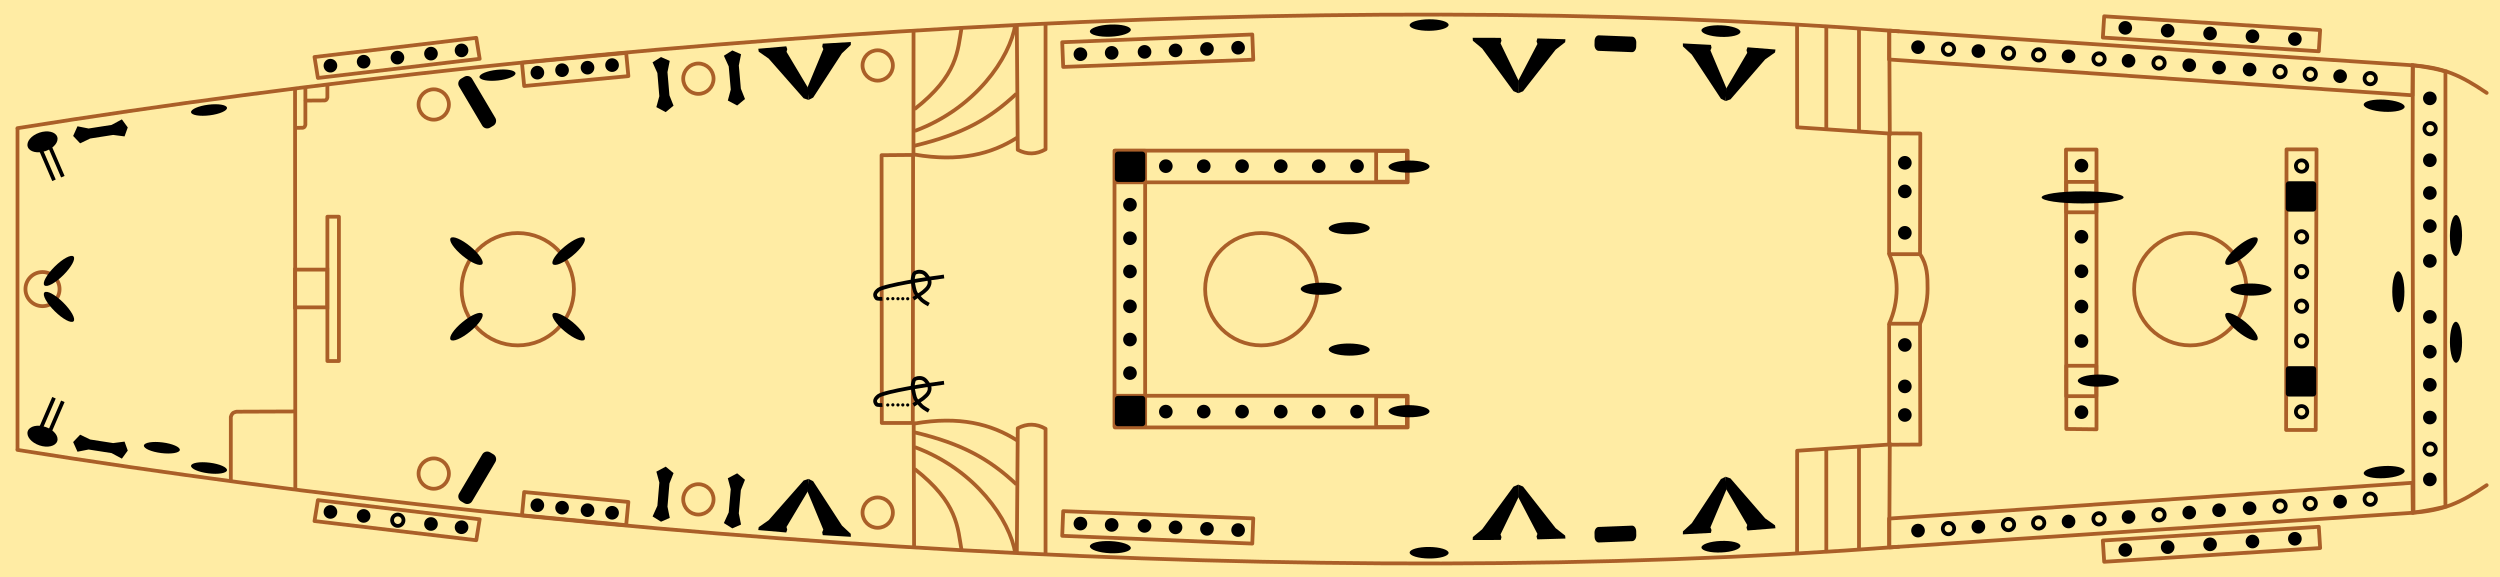
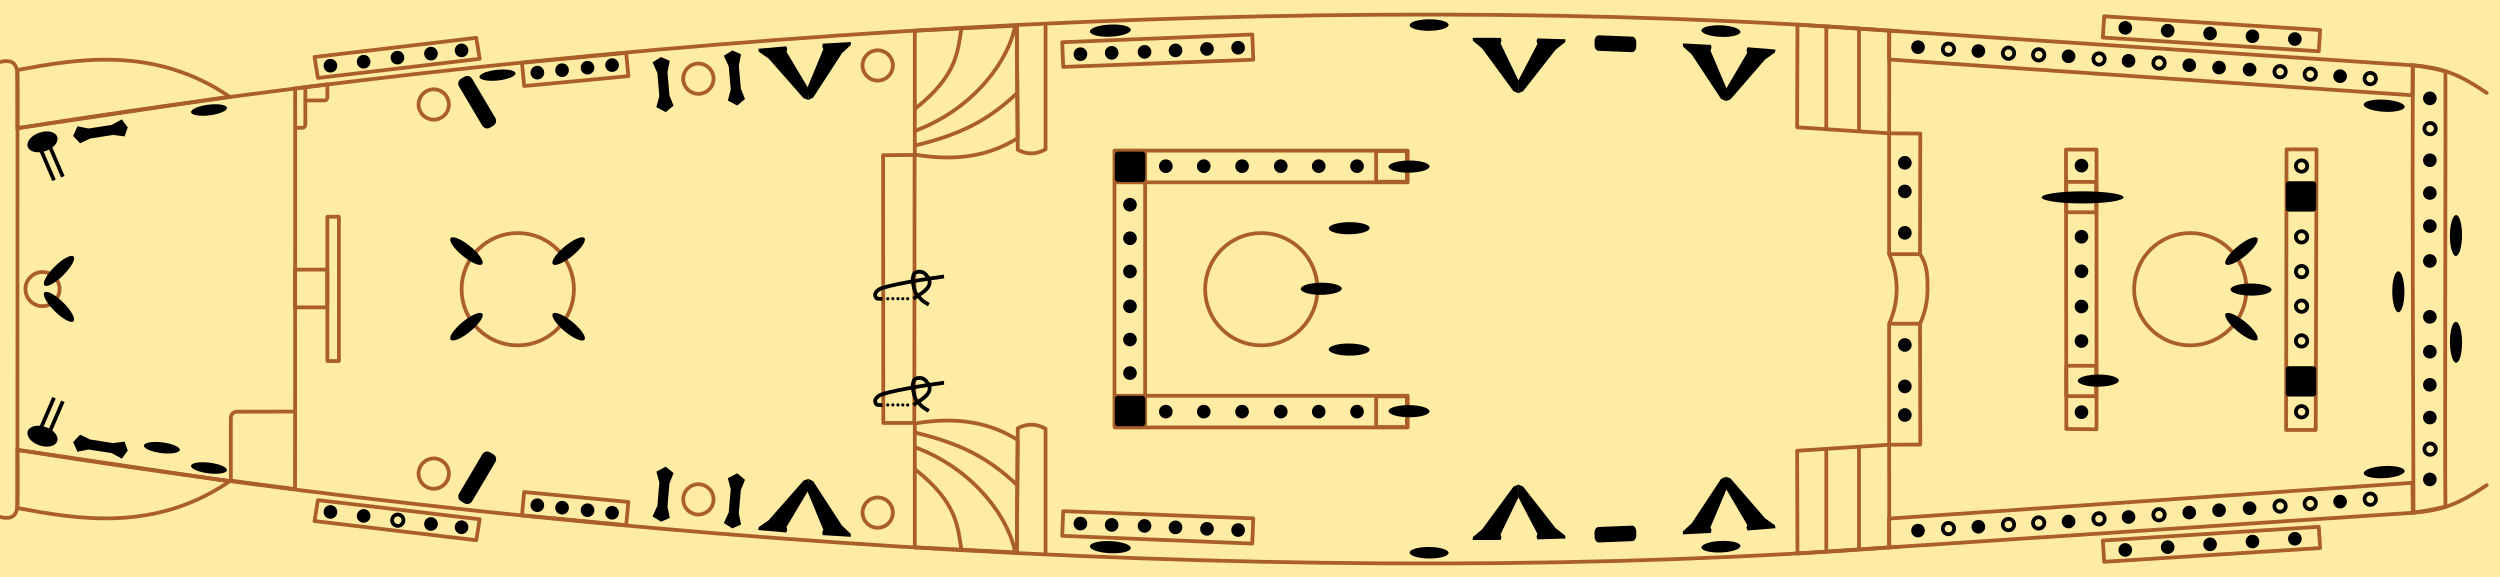
<svg xmlns="http://www.w3.org/2000/svg" xmlns:ns2="https://github.com/jolaf/rigging" xmlns:xlink="http://www.w3.org/1999/xlink" version="1.1" viewBox="1 -24 659 152">
  <style>/* */
    #background {
      fill: #ffeca4;
    }
    #drawing, #wood {
      color: #aa5f28;
    }
    #wood {
      opacity: 0.5;
    }
    /* */</style>
  <defs>
    <rect id="deckMask" x="277.27" y="-.809" width="220.71" height="146.64" fill="currentColor" />
    <g id="mastMask" stroke="currentColor">
      <path d="m425.11 59.525 26.5 26.5z" />
      <path d="m451.61 59.525-26.5 26.5z" />
    </g>
    <circle id="pipe" cx="160.87" cy="398.09" r="4" stroke="currentColor" />
    <circle id="pin" class="aura" transform="rotate(-8.2973)" cx="567.54" cy="28.152" r="1.8" fill="currentColor" />
    <circle id="pinhole" transform="rotate(-8.2973)" cx="607.21" cy="138.78" r="1.5" fill="none" stroke="currentColor" />
    <ellipse id="cleat" class="aura" transform="rotate(89.51)" cx="3.721" cy="-575.37" rx="1.6" ry="5.4" fill="currentColor" />
    <rect id="lcleat" class="aura" x="396.5" y="72.319" width="4" height="15" ry="1.5" fill="currentColor" />
    <path id="xcleat" class="aura" d="m37.388 14.516-0.847-2.811v-6.13l0.847-2.906-2.205-1.202-2.34 1.202 1.025 2.906v6.13l-1.025 2.811 2.34 1.521 2.205-1.521" fill="currentColor" />
    <g id="halfKevel">
      <path d="m427.52 40.223v11.347l-5.642-11.308z" fill-opacity="0" />
      <path d="m427.52 54.794 0.067-3.253-0.067 3.253-1.261-0.526-8.424-11.107-2.479-2.004-0.067-0.781 7.404-0.102 0.204 0.747-0.238 0.713 4.927 9.807" fill="currentColor" />
    </g>
    <g id="kevel" class="aura">
      <use xlink:href="#halfKevel" />
      <use transform="matrix(-1 0 0 1 855.04 0)" xlink:href="#halfKevel" />
    </g>
    <rect id="fist" class="aura" x="287.16" y="40.706" width="8" height="8" rx=".8" ry=".8" fill="currentColor" />
    <g id="tackle" class="aura" transform="matrix(-1 0 0 1 657.06 84.968)" fill="currentColor">
      <path d="m23.142 44.848-0.918 0.396 3.977 9.219 0.918-0.396z" />
      <path d="m25.478 43.901-0.918 0.396 3.977 9.219 0.92-0.396z" />
      <ellipse transform="rotate(-18.749 -1131.9 -71.94)" cx="-74.057" cy="420.37" rx="4.104" ry="2.557" />
    </g>
    <g id="knot" class="aura" transform="translate(380.03 -105.31)" fill="currentColor">
      <g fill-opacity="0">
        <rect x="282.18" y="457.8" width="11.369" height="3.748" />
        <rect x="290.85" y="454.44" width="3.123" height="7.121" />
        <rect x="293.16" y="455.19" width="1.812" height="6.996" />
      </g>
      <path d="m298.66 454.68c-2.013 0.246-5.878 0.818-9.482 1.478-1.802 0.33-3.537 0.682-4.945 1.029-1.408 0.347-2.446 0.644-3.053 1.043l-0.018 0.012-0.016 0.014c-0.479 0.375-0.88 0.793-1.043 1.336-0.163 0.543 0.01 1.177 0.482 1.674l0.031 0.033 0.035 0.025c0.22 0.163 0.398 0.178 0.588 0.205 0.19 0.027 0.386 0.035 0.57 0.037 0.368 5e-3 0.691-0.019 0.691-0.019l-0.076-0.998s-0.288 0.022-0.604 0.018c-0.158-2e-3 -0.32-0.01-0.441-0.027-0.081-0.011-0.077-0.012-0.09-0.014-0.241-0.274-0.291-0.445-0.23-0.646 0.064-0.214 0.307-0.516 0.688-0.818 0.306-0.197 1.359-0.564 2.725-0.9 1.375-0.339 3.095-0.689 4.885-1.018 3.58-0.656 7.443-1.228 9.424-1.471z" />
      <path d="m292.39 453.41c-0.465-0.022-0.923 0.066-1.311 0.229-0.408 0.171-0.686 0.499-0.809 0.811-0.122 0.312-0.151 0.585-0.234 0.865-0.144 0.483-0.088 1.007-0.01 1.543 0.078 0.536 0.2 1.065 0.285 1.428 0.17 0.724 0.285 1.148 0.66 1.758 0.024 0.038 0.07 0.067 0.096 0.105-0.209 0.132-0.688 0.469-0.688 0.469l0.521 0.854s0.573-0.406 0.85-0.58c0.302 0.324 0.563 0.688 0.873 0.947 0.652 0.547 1.848 1.191 1.848 1.191l0.482-0.877s-1.221-0.689-1.688-1.08c-0.256-0.214-0.442-0.485-0.691-0.746 0.434-0.293 0.655-0.394 0.979-0.668 0.496-0.421 1.126-0.912 1.475-1.568 0.289-0.544 0.46-1.089 0.369-1.754-0.061-0.444-0.291-0.879-0.586-1.33-0.295-0.451-0.648-0.883-1.068-1.164-0.415-0.278-0.888-0.41-1.353-0.432zm-0.924 1.15c0.448-0.188 1.275-0.186 1.721 0.111 0.218 0.146 0.544 0.506 0.789 0.881 0.245 0.374 0.415 0.798 0.432 0.918 0.063 0.463-0.011 0.678-0.262 1.15-0.191 0.359-0.738 0.847-1.24 1.273-0.288 0.245-0.563 0.39-1.016 0.693-0.014-0.022-0.051-0.047-0.064-0.068-0.323-0.525-0.37-0.744-0.539-1.463-0.084-0.359-0.2-0.864-0.27-1.344-0.07-0.48-0.071-0.953-0.023-1.113 0.108-0.363 0.153-0.643 0.209-0.785 0.056-0.142 0.06-0.168 0.264-0.254z" />
      <circle cx="283.88" cy="461.04" r=".426" />
      <circle cx="285.23" cy="461.01" r=".426" />
      <circle cx="286.57" cy="461.03" r=".426" />
      <circle cx="287.85" cy="461.03" r=".426" />
      <circle cx="289.14" cy="461.04" r=".426" />
    </g>
  </defs>
  <g id="background" fill="#ffeca4">
    <rect x="-20" y="-140" width="720" height="370" />
  </g>
  <g id="drawing" color="#aa5f28" fill="none" stroke="currentColor">
    <g id="portDrawing">
      <path d="m5.599 9.788c154.59-24.72 342.25-37.19 495.89-25.536m135.53 8.963c8.188 0.64 12.488 2.55 19.468 7.271" stroke-linecap="round" />
      <path class="rail" d="m499-15.916 138.01 9.13-0.082 7.903-137.97-9.434s0.044-7.599 0.044-7.599" stroke-linejoin="round" />
      <rect class="rail" transform="matrix(.99798 .063452 -.063107 .99801 -36.919 -388.23)" x="614.66" y="330.18" width="57.042" height="5.615" fill-rule="evenodd" stroke-linecap="round" stroke-linejoin="round" stroke-miterlimit="0" stroke-width="1.002" />
      <rect class="solid" x="545.68" y="23.952" width="7.895" height="8.012" stroke-linejoin="round" />
      <path class="rail" d="m498.97 42.996 0.013-31.846 8.207 0.049-0.072 31.797" stroke-linejoin="round" />
-       <path d="m499.15 11.621-0.143-27.537" stroke-width="1.002" />
      <g class="solid">
-         <path d="m474.71-17.112 0.018 26.671 24.696 1.671" fill="none" stroke-linecap="round" stroke-linejoin="round" stroke-width="1.002" />
+         <path class="solid" d="m474.81-17.515-0.083 27.074 24.254 1.59 0.023-27.065z" fill="none" stroke-linecap="round" stroke-linejoin="round" stroke-width="1.002" />
        <path d="m491.03 11.003v-27.13" />
        <path d="m482.41 10.058 6e-3 -26.716" />
      </g>
      <rect class="solid" x="363.75" y="15.795" width="8.109" height="8.109" stroke-linejoin="round" />
      <rect class="rail" x="294.88" y="15.715" width="77.184" height="8.348" stroke-linejoin="round" />
      <path class="rail" d="m281-12.863 50.101-2.045s0.262 6.643 0.262 6.643l-50.107 1.907s-0.256-6.505-0.256-6.505" stroke-linecap="round" stroke-linejoin="round" />
-       <g class="solid" stroke-linejoin="round">
-         <path d="m269.03-17.595s0.253 33.082 0.253 33.082c2.441 1.306 4.882 1.261 7.324-0.126v-33.335" />
-         <path d="m242.14 16.75c11.722 2.006 20.149-0.133 26.895-4.419" />
-         <path d="m242.1 14.407c12.578-3.001 19.725-7.042 26.841-13.718" />
+       <g stroke-linejoin="round">
+         <path class="solid" d="m269.03-17.595s0.253 33.082 0.253 33.082c2.441 1.306 4.882 1.261 7.324-0.126v-33.335" />
+         <path class="solid" d="m242.14 16.75c11.722 2.006 20.363-0.062 27.109-4.348l-0.214-29.641-26.895 1.334z" fill="none" />
+         <path d="m242.15 14.372c12.578-3.001 19.671-7.006 26.788-13.682" stroke-linecap="round" stroke-width="1.002" />
        <path d="m242.14 10.516c16.006-5.946 25.097-19.221 26.516-28.111" />
        <path d="m242.07 4.779c11.483-8.995 11.331-15.34 12.443-21.742" />
      </g>
      <use x="71.491" y="-404.834" width="100%" height="100%" xlink:href="#pipe" />
      <use x="24.224" y="-401.346" width="100%" height="100%" xlink:href="#pipe" />
      <rect class="rail" transform="rotate(-5.4351)" x="138.67" y="5.712" width="27.593" height="6.154" stroke-linejoin="round" stroke-width="1.002" />
      <rect class="rail" transform="matrix(.99305 -.11767 .15968 .98717 -36.919 -388.23)" x="58.768" y="391.19" width="42.94" height="5.599" ry="0" stroke-linejoin="round" />
      <use x="-45.537" y="-394.546" width="100%" height="100%" xlink:href="#pipe" />
+       <path class="solid" d="m5.56-5.531c15.76-2.954 36.127-6.5 55.971 7.03l-55.932 8.289z" fill="none" stroke-linejoin="round" stroke-width="1.002" />
    </g>
    <use id="starboardDrawing" transform="matrix(1 0 0 -1 0 104.38)" width="100%" height="100%" xlink:href="#portDrawing" />
    <path class="rail" d="m645.62-5.151c-3.876-1.16-8.604-1.635-8.604-1.635-0.16 38.87 0.115 82.335 0.176 117.9 0 0 3.887-0.461 8.424-1.564-0.182-8.555 0.077-111.18 4e-3 -114.71h-2.6e-4" />
    <path class="rail" d="m603.73 15.378h7.908l-0.217 73.963h-7.8l0.108-73.963" stroke-linecap="round" stroke-linejoin="round" />
    <circle class="solid" cx="578.36" cy="52.238" r="14.805" />
    <path class="rail" d="m545.59 15.428h8.047v73.736l-7.955-0.091-0.091-73.645" stroke-linecap="round" stroke-linejoin="round" stroke-width="1.002" />
-     <g class="solid">
-       <path d="m507.13 61.323c1.304-2.876 1.979-5.997 1.979-9.164 1e-5 -3.167-0.013-6.268-1.989-9.164h-8.138c1.304 2.876 1.979 5.997 1.979 9.164 0 3.167-0.675 6.288-1.979 9.164l8.147-3e-5" stroke-linecap="round" stroke-linejoin="round" stroke-width="1.002" />
-     </g>
+     <path class="solid" d="m507.13 61.323c1.304-2.876 1.979-5.997 1.979-9.164 1e-5 -3.167-0.013-6.268-1.989-9.164h-8.138c1.304 2.876 1.979 5.997 1.979 9.164 0 3.167-0.675 6.288-1.979 9.164l8.147-3e-5" fill="none" stroke-linecap="round" stroke-linejoin="round" stroke-width="1.002" />
    <circle class="solid " cx="333.48" cy="52.238" r="14.805" />
    <path class="rail" d="m302.86 88.464h-8.075v-72.72h8.075v72.72" stroke-linejoin="round" stroke-width="1.002" />
-     <path d="m241.95 120.23s-0.103-33.102-0.103-33.102m-0.06-69.962 0.024-33.476" />
-     <path class="solid" d="m241.69 16.839-8.306 0.069c-4e-3 16.806 0.062 53.776 0.058 70.582h8.168c4e-3 -16.806 0.076-53.845 0.08-70.651v-5e-5" stroke-linejoin="round" />
+     <path class="solid" d="m242.09 16.839-8.306 0.069c-4e-3 16.806 0.062 53.776 0.058 70.582h8.168c4e-3 -16.806 0.076-53.845 0.08-70.651v-5e-5" stroke-linejoin="round" />
    <circle class="solid" cx="137.48" cy="52.238" r="14.805" />
    <rect class="solid" x="87.298" y="33.13" width="3.041" height="38.031" stroke-linejoin="round" />
    <rect class="solid" x="78.789" y="47.072" width="8.482" height="9.949" />
-     <path class="solid" d="m87.296-1.569v3.28c-0.175 0.713-0.438 0.672-0.685 0.766l-5.025 0.035" stroke-linecap="round" stroke-linejoin="round" />
-     <path class="solid" d="m81.496-1.269v10.18c-0.175 0.713-0.438 0.672-0.685 0.766l-2.225 0.035" stroke-linejoin="round" />
-     <path d="m78.845 105.25-0.072-106.2" />
-     <path class="solid" d="m61.845 102.71v-16.814c0.389-1.278 0.973-1.205 1.523-1.374 0 0 15.251-0.062 15.251-0.062" stroke-linecap="round" stroke-linejoin="round" />
+     <path class="solid" d="m87.296-1.771v3.482c-0.175 0.713-0.438 0.672-0.685 0.766l-5.121 0.009 0.005 6.425c-0.175 0.713-0.438 0.672-0.685 0.766l-1.999 0.035-0.023-10.387z" fill="none" stroke-linecap="round" stroke-linejoin="round" stroke-width="1.002" />
+     <path class="solid" d="m81.491 2.486v-3.563" fill="none" stroke-linejoin="round" stroke-width="1.002" />
+     <path d="m78.795 84.486 0.017-74.774" />
+     <path class="solid" d="m61.845 102.71v-16.814c0.389-1.278 0.973-1.205 1.523-1.374l15.427-0.037-0.025 20.438z" fill="none" stroke-linecap="round" stroke-linejoin="round" stroke-width="1.002" />
    <circle class="solid" cx="12.204" cy="52.207" r="4.495" />
-     <path d="m5.615 94.339v-84.33" stroke-linecap="round" stroke-width=".991" />
+     <path d="m-5.752-5.267c5.217-1.715 11.51-5.673 11.367 1.562 0.07 3.526 0 13.714 0 13.714l-0.017 84.583s0.09 10.221 0.021 13.747c0.143 7.235-6.15 3.242-11.367 1.526" stroke-linecap="round" stroke-width=".991" />
  </g>
  <g display="none">
    <g id="deckMasks">
      <use class="deckMask" transform="matrix(.71785 0 0 1 299.43 -20.6)" width="100%" height="100%" color="#ffffff" ns2:deck="fore" xlink:href="#deckMask" />
      <use class="deckMask" transform="matrix(1.0033 0 0 1 -1.1 -20.6)" width="100%" height="100%" color="#ffffff" ns2:deck="main" xlink:href="#deckMask" />
      <use class="deckMask" transform="matrix(1.2311 0 0 1 -335.88 -20.6)" width="100%" height="100%" color="#ffffff" ns2:deck="stern" xlink:href="#deckMask" />
    </g>
  </g>
  <g display="none">
    <g id="mastMasks" color="#ff0000">
      <use class="mastMask" x="140" y="-20.6" width="100%" height="100%" ns2:mast="fore" xlink:href="#mastMask" />
      <use class="mastMask" x="-104.89" y="-20.6" width="100%" height="100%" ns2:mast="main" xlink:href="#mastMask" />
      <use class="mastMask" x="-300.966" y="-20.6" width="100%" height="100%" ns2:mast="mizzen" xlink:href="#mastMask" />
    </g>
  </g>
  <g id="points">
    <g ns2:deck="fore" ns2:rail="behindFront" ns2:side="port">
      <use transform="rotate(-89.1 631.84 -18.644)" width="100%" height="100%" xlink:href="#cleat" />
    </g>
    <g ns2:deck="fore" ns2:rail="behindFront" ns2:side="starboard">
      <use transform="matrix(.015714 .99988 .99988 -.015714 640.56 -509.11)" width="100%" height="100%" xlink:href="#cleat" />
    </g>
    <g ns2:deck="fore" ns2:isAcross="true" ns2:rail="frontRail" ns2:side="port">
      <use transform="translate(75.849 98.833)" width="100%" height="100%" xlink:href="#pin" />
      <use transform="translate(75.849 89.64)" width="100%" height="100%" xlink:href="#pin" />
      <use transform="translate(75.849 80.915)" width="100%" height="100%" xlink:href="#pin" />
      <use transform="translate(75.849 72.283)" width="100%" height="100%" xlink:href="#pin" />
      <use transform="translate(20.7 -39.787)" width="100%" height="100%" xlink:href="#pinhole" />
      <use transform="translate(75.849 55.97)" width="100%" height="100%" xlink:href="#pin" />
    </g>
    <g ns2:deck="fore" ns2:isAcross="true" ns2:rail="frontRail" ns2:side="starboard">
      <use transform="matrix(1 0 0 -1 75.849 5.4729)" width="100%" height="100%" xlink:href="#pin" />
      <use transform="matrix(1 0 0 -1 75.849 14.666)" width="100%" height="100%" xlink:href="#pin" />
      <use transform="matrix(1 0 0 -1 75.849 23.391)" width="100%" height="100%" xlink:href="#pin" />
      <use transform="matrix(1 0 0 -1 75.849 32.023)" width="100%" height="100%" xlink:href="#pin" />
      <use transform="matrix(1 0 0 -1 20.7 144.09)" width="100%" height="100%" xlink:href="#pinhole" />
      <use transform="matrix(1 0 0 -1 75.849 48.335)" width="100%" height="100%" xlink:href="#pin" />
    </g>
    <g ns2:deck="fore" ns2:rail="onDeckFront" ns2:side="port">
      <use transform="rotate(3.7858 525.83 819.64)" width="100%" height="100%" xlink:href="#cleat" />
    </g>
    <g ns2:deck="fore" ns2:rail="onDeckFront" ns2:side="center">
      <use transform="rotate(90.241 577.35 54.645)" width="100%" height="100%" xlink:href="#cleat" />
    </g>
    <g ns2:deck="fore" ns2:rail="onDeckFront" ns2:side="starboard">
      <use transform="matrix(.99782 -.066026 -.066026 -.99782 55.265 137.24)" width="100%" height="100%" xlink:href="#cleat" />
    </g>
    <g ns2:deck="fore" ns2:rail="sideRail" ns2:side="port">
      <use transform="rotate(3.8685 -92.77 -907.37)" width="100%" height="100%" xlink:href="#pin" />
      <use transform="rotate(3.8685 1466.9 -1553.8)" width="100%" height="100%" xlink:href="#pinhole" />
      <use transform="rotate(3.8685 -99.963 -671.32)" width="100%" height="100%" xlink:href="#pin" />
      <use transform="rotate(3.8685 1459.2 -1319.1)" width="100%" height="100%" xlink:href="#pinhole" />
      <use transform="rotate(3.8685 1456.7 -1201.1)" width="100%" height="100%" xlink:href="#pinhole" />
      <use transform="rotate(3.8685 -108.57 -318.72)" width="100%" height="100%" xlink:href="#pin" />
      <use transform="rotate(3.8685 1448.7 -965.03)" width="100%" height="100%" xlink:href="#pinhole" />
      <use transform="rotate(3.8685 -118.21 -83.962)" width="100%" height="100%" xlink:href="#pin" />
      <use transform="rotate(3.8685 1440.8 -730.36)" width="100%" height="100%" xlink:href="#pinhole" />
      <use transform="rotate(3.8685 -127.54 153.53)" width="100%" height="100%" xlink:href="#pin" />
      <use transform="rotate(3.8685 -132.74 270.21)" width="100%" height="100%" xlink:href="#pin" />
      <use transform="rotate(3.8685 -136.38 389.63)" width="100%" height="100%" xlink:href="#pin" />
      <use transform="rotate(3.8685 1422.8 -256.77)" width="100%" height="100%" xlink:href="#pinhole" />
      <use transform="rotate(3.8685 1417 -138.78)" width="100%" height="100%" xlink:href="#pinhole" />
      <use transform="rotate(3.8685 -150.43 743.75)" width="100%" height="100%" xlink:href="#pin" />
      <use transform="rotate(3.8685 1407.8 96.012)" width="100%" height="100%" xlink:href="#pinhole" />
    </g>
    <g ns2:deck="fore" ns2:rail="sideRail" ns2:side="starboard">
      <use transform="matrix(.99772 -.067466 -.067466 -.99772 -61.428 100.11)" width="100%" height="100%" xlink:href="#pin" />
      <use transform="matrix(.99772 -.067466 -.067466 -.99772 -101.49 206.81)" width="100%" height="100%" xlink:href="#pinhole" />
      <use transform="matrix(.99772 -.067466 -.067466 -.99772 -45.519 99.09)" width="100%" height="100%" xlink:href="#pin" />
      <use transform="matrix(.99772 -.067466 -.067466 -.99772 -85.673 205.75)" width="100%" height="100%" xlink:href="#pinhole" />
      <use transform="matrix(.99772 -.067466 -.067466 -.99772 -77.719 205.32)" width="100%" height="100%" xlink:href="#pinhole" />
      <use transform="matrix(.99772 -.067466 -.067466 -.99772 -21.75 97.707)" width="100%" height="100%" xlink:href="#pin" />
      <use transform="matrix(.99772 -.067466 -.067466 -.99772 -61.808 204.24)" width="100%" height="100%" xlink:href="#pinhole" />
      <use transform="matrix(.99772 -.067466 -.067466 -.99772 -5.9338 96.522)" width="100%" height="100%" xlink:href="#pin" />
      <use transform="matrix(.99772 -.067466 -.067466 -.99772 -45.994 203.17)" width="100%" height="100%" xlink:href="#pinhole" />
      <use transform="matrix(.99772 -.067466 -.067466 -.99772 10.067 95.352)" width="100%" height="100%" xlink:href="#pin" />
      <use transform="matrix(.99772 -.067466 -.067466 -.99772 17.927 94.735)" width="100%" height="100%" xlink:href="#pin" />
      <use transform="matrix(.99772 -.067466 -.067466 -.99772 25.976 94.217)" width="100%" height="100%" xlink:href="#pin" />
      <use transform="matrix(.99772 -.067466 -.067466 -.99772 -14.083 200.88)" width="100%" height="100%" xlink:href="#pinhole" />
      <use transform="matrix(.99772 -.067466 -.067466 -.99772 -6.136 200.22)" width="100%" height="100%" xlink:href="#pinhole" />
      <use transform="matrix(.99772 -.067466 -.067466 -.99772 49.835 92.463)" width="100%" height="100%" xlink:href="#pin" />
      <use transform="matrix(.99772 -.067466 -.067466 -.99772 9.6834 199.07)" width="100%" height="100%" xlink:href="#pinhole" />
    </g>
    <g ns2:deck="fore" ns2:rail="shroudsRail" ns2:side="port">
      <use transform="rotate(3.7695 -4.6641 -102.8)" width="100%" height="100%" xlink:href="#pin" />
      <use transform="rotate(3.7695 -10.267 67.386)" width="100%" height="100%" xlink:href="#pin" />
      <use transform="rotate(3.7695 -15.87 237.57)" width="100%" height="100%" xlink:href="#pin" />
      <use transform="rotate(3.7695 -21.472 407.74)" width="100%" height="100%" xlink:href="#pin" />
      <use transform="rotate(3.7695 -27.075 577.92)" width="100%" height="100%" xlink:href="#pin" />
    </g>
    <g ns2:deck="fore" ns2:rail="shroudsRail" ns2:side="starboard">
      <use transform="matrix(.99784 -.065742 -.065742 -.99784 -6.7682 104.22)" width="100%" height="100%" xlink:href="#pin" />
      <use transform="matrix(.99784 -.065742 -.065742 -.99784 4.4079 103.49)" width="100%" height="100%" xlink:href="#pin" />
      <use transform="matrix(.99784 -.065742 -.065742 -.99784 15.584 102.75)" width="100%" height="100%" xlink:href="#pin" />
      <use transform="matrix(.99784 -.065742 -.065742 -.99784 26.759 102.01)" width="100%" height="100%" xlink:href="#pin" />
      <use transform="matrix(.99784 -.065742 -.065742 -.99784 37.935 101.28)" width="100%" height="100%" xlink:href="#pin" />
    </g>
    <g ns2:side="port">
      <use transform="translate(-13.186 -2.1063)" width="100%" height="100%" xlink:href="#pinhole" />
      <use transform="translate(-13.186 -11.266)" width="100%" height="100%" xlink:href="#pinhole" />
      <use transform="translate(-13.186 -29.938)" width="100%" height="100%" xlink:href="#pinhole" />
    </g>
    <g ns2:side="starboard">
      <use transform="matrix(1 0 0 -1 -13.186 106.41)" width="100%" height="100%" xlink:href="#pinhole" />
      <use transform="matrix(1 0 0 -1 -13.186 115.57)" width="100%" height="100%" xlink:href="#pinhole" />
      <use transform="matrix(1 0 0 -1 -13.186 134.24)" width="100%" height="100%" xlink:href="#pinhole" />
    </g>
    <g ns2:deck="fore" ns2:rail="frontFists" ns2:side="port">
      <use transform="translate(316.38 -16.925)" width="100%" height="100%" xlink:href="#fist" />
    </g>
    <g ns2:deck="fore" ns2:rail="frontFists" ns2:side="starboard">
      <use transform="matrix(1 0 0 -1 316.38 121.23)" width="100%" height="100%" xlink:href="#fist" />
    </g>
    <g ns2:deck="fore" ns2:rail="atMastFront" ns2:side="port">
      <use transform="matrix(.76693 -.64173 -.64173 -.76693 149.81 410.51)" width="100%" height="100%" xlink:href="#cleat" />
    </g>
    <g ns2:deck="fore" ns2:rail="atMastFront" ns2:side="center">
      <use transform="rotate(.87139 -2934.8 1274)" width="100%" height="100%" xlink:href="#cleat" />
    </g>
    <g ns2:deck="fore" ns2:rail="atMastFront" ns2:side="starboard">
      <use transform="rotate(39.921 496.45 53.135)" width="100%" height="100%" xlink:href="#cleat" />
    </g>
    <g ns2:deck="fore" ns2:isAcross="true" ns2:rail="behindMastRail" ns2:side="port">
      <use transform="translate(-15.985 101.55)" width="100%" height="100%" xlink:href="#pin" />
      <use transform="translate(-15.985 92.452)" width="100%" height="100%" xlink:href="#pin" />
      <use transform="translate(-15.985 73.703)" width="100%" height="100%" xlink:href="#pin" />
    </g>
    <g ns2:deck="fore" ns2:isAcross="true" ns2:rail="behindMastRail" ns2:side="starboard">
      <use transform="matrix(1 0 0 -1 -15.985 2.7541)" width="100%" height="100%" xlink:href="#pin" />
      <use transform="matrix(1 0 0 -1 -15.985 11.854)" width="100%" height="100%" xlink:href="#pin" />
      <use transform="matrix(1 0 0 -1 -15.985 30.603)" width="100%" height="100%" xlink:href="#pin" />
    </g>
    <g ns2:deck="fore" ns2:rail="backPillars" ns2:side="port">
      <use transform="matrix(-1.9999 -.007457 .014915 -.99997 1700.7 31.123)" width="100%" height="100%" xlink:href="#cleat" />
    </g>
    <g ns2:deck="fore" ns2:rail="backPillars" ns2:side="starboard">
      <use transform="rotate(.038274 -115492 -31800)" width="100%" height="100%" xlink:href="#cleat" />
    </g>
    <g ns2:deck="fore" ns2:isAcross="true" ns2:rail="backRail" ns2:side="port">
      <use transform="translate(-62.546 91.416)" width="100%" height="100%" xlink:href="#pin" />
      <use transform="translate(-62.546 80.498)" width="100%" height="100%" xlink:href="#pin" />
      <use transform="translate(-62.546 72.958)" width="100%" height="100%" xlink:href="#pin" />
    </g>
    <g ns2:deck="fore" ns2:isAcross="true" ns2:rail="backRail" ns2:side="starboard">
      <use transform="matrix(1 0 0 -1 -62.546 12.889)" width="100%" height="100%" xlink:href="#pin" />
      <use transform="matrix(1 0 0 -1 -62.546 23.808)" width="100%" height="100%" xlink:href="#pin" />
      <use transform="matrix(1 0 0 -1 -62.546 31.348)" width="100%" height="100%" xlink:href="#pin" />
    </g>
    <g ns2:deck="main" ns2:rail="bulwark" ns2:side="port">
      <use transform="matrix(.95074 0 0 .95074 -169.32 -16.259)" width="100%" height="100%" xlink:href="#cleat" />
      <use transform="rotate(.89998 3866.4 -1648)" width="100%" height="100%" xlink:href="#kevel" />
      <use transform="matrix(-.01972 1.022 -.73281 -.029126 493.17 -417.41)" width="100%" height="100%" xlink:href="#lcleat" />
      <use transform="matrix(.95039 .048001 -.048001 .95039 -92.251 -42.279)" width="100%" height="100%" xlink:href="#cleat" />
      <use transform="rotate(3.7685 1234.4 459.46)" width="100%" height="100%" xlink:href="#kevel" />
    </g>
    <g ns2:deck="main" ns2:rail="bulwark" ns2:side="starboard">
      <use transform="matrix(.95074 0 0 -.95074 -169.32 120.56)" width="100%" height="100%" xlink:href="#cleat" />
      <use transform="matrix(.99988 -.015707 -.015707 -.99988 -25.413 165.24)" width="100%" height="100%" xlink:href="#kevel" />
      <use transform="matrix(-.01972 -1.022 -.73281 .029126 493.17 521.72)" width="100%" height="100%" xlink:href="#lcleat" />
      <use transform="matrix(.95039 -.048001 -.048001 -.95039 -92.251 146.59)" width="100%" height="100%" xlink:href="#cleat" />
      <use transform="matrix(.99784 -.065725 -.065725 -.99784 32.866 184.44)" width="100%" height="100%" xlink:href="#kevel" />
    </g>
    <g ns2:deck="main" ns2:rail="frontPillars" ns2:side="port">
      <use transform="translate(-202.96 21.115)" width="100%" height="100%" xlink:href="#cleat" />
    </g>
    <g ns2:deck="main" ns2:rail="frontPillars" ns2:side="starboard">
      <use transform="matrix(1 0 0 -1 -202.96 83.191)" width="100%" height="100%" xlink:href="#cleat" />
    </g>
    <g ns2:deck="main" ns2:rail="onDeckFront" ns2:side="port">
      <use transform="translate(-218.73 37.358)" width="100%" height="100%" xlink:href="#cleat" />
    </g>
    <g ns2:deck="main" ns2:rail="onDeckFront" ns2:side="starboard">
      <use transform="matrix(1 0 0 -1 -218.73 66.948)" width="100%" height="100%" xlink:href="#cleat" />
    </g>
    <g ns2:deck="main" ns2:rail="atMastFront" ns2:side="center">
      <use transform="rotate(180 462.33 25.459)" width="100%" height="100%" xlink:href="#cleat" />
    </g>
    <g ns2:deck="main" ns2:rail="sideMastRail" ns2:side="port">
      <use transform="translate(-257.35 73.846)" width="100%" height="100%" xlink:href="#pin" />
      <use transform="translate(-247.35 73.846)" width="100%" height="100%" xlink:href="#pin" />
      <use transform="translate(-237.25 73.846)" width="100%" height="100%" xlink:href="#pin" />
      <use transform="translate(-227.05 73.846)" width="100%" height="100%" xlink:href="#pin" />
      <use transform="translate(-217.05 73.846)" width="100%" height="100%" xlink:href="#pin" />
      <use transform="translate(-206.95 73.846)" width="100%" height="100%" xlink:href="#pin" />
    </g>
    <g ns2:deck="main" ns2:rail="sideMastRail" ns2:side="starboard">
      <use transform="matrix(1 0 0 -1 -257.35 30.46)" width="100%" height="100%" xlink:href="#pin" />
      <use transform="matrix(1 0 0 -1 -247.35 30.46)" width="100%" height="100%" xlink:href="#pin" />
      <use transform="matrix(1 0 0 -1 -237.25 30.46)" width="100%" height="100%" xlink:href="#pin" />
      <use transform="matrix(1 0 0 -1 -227.05 30.46)" width="100%" height="100%" xlink:href="#pin" />
      <use transform="matrix(1 0 0 -1 -217.05 30.46)" width="100%" height="100%" xlink:href="#pin" />
      <use transform="matrix(1 0 0 -1 -206.95 30.46)" width="100%" height="100%" xlink:href="#pin" />
    </g>
    <g ns2:deck="main" ns2:rail="backFists" ns2:side="port">
      <use transform="translate(7.7263 -24.752)" width="100%" height="100%" xlink:href="#fist" />
    </g>
    <g ns2:deck="main" ns2:rail="backFists" ns2:side="starboard">
      <use transform="matrix(1 0 0 -1 7.7263 129.06)" width="100%" height="100%" xlink:href="#fist" />
    </g>
    <g ns2:deck="main" ns2:isAcross="true" ns2:rail="behindMastRail" ns2:side="port">
      <use transform="translate(-266.8 101.6)" width="100%" height="100%" xlink:href="#pin" />
      <use transform="translate(-266.8 92.847)" width="100%" height="100%" xlink:href="#pin" />
      <use transform="translate(-266.8 84.008)" width="100%" height="100%" xlink:href="#pin" />
    </g>
    <g ns2:deck="main" ns2:isAcross="true" ns2:rail="behindMastRail" ns2:side="starboard">
      <use transform="matrix(1 0 0 -1 -266.8 2.7081)" width="100%" height="100%" xlink:href="#pin" />
      <use transform="matrix(1 0 0 -1 -266.8 11.459)" width="100%" height="100%" xlink:href="#pin" />
      <use transform="matrix(1 0 0 -1 -266.8 20.298)" width="100%" height="100%" xlink:href="#pin" />
    </g>
    <g ns2:deck="main" ns2:rail="sideRail" ns2:side="port">
      <use transform="rotate(-2.2774 1540.9 7008.1)" width="100%" height="100%" xlink:href="#pin" />
      <use transform="rotate(-2.2774 1536.1 6800.6)" width="100%" height="100%" xlink:href="#pin" />
      <use transform="rotate(-2.2774 1533.9 6582.6)" width="100%" height="100%" xlink:href="#pin" />
      <use transform="rotate(-2.2774 1528.2 6377)" width="100%" height="100%" xlink:href="#pin" />
      <use transform="rotate(-2.2774 1522.7 6168.3)" width="100%" height="100%" xlink:href="#pin" />
      <use transform="rotate(-2.2774 1518.7 5961.7)" width="100%" height="100%" xlink:href="#pin" />
    </g>
    <g ns2:deck="main" ns2:rail="sideRail" ns2:side="starboard">
      <use transform="matrix(.99921 .039738 .039738 -.99921 -277.27 37.537)" width="100%" height="100%" xlink:href="#pin" />
      <use transform="matrix(.99921 .039738 .039738 -.99921 -269.03 37.891)" width="100%" height="100%" xlink:href="#pin" />
      <use transform="matrix(.99921 .039738 .039738 -.99921 -260.37 38.148)" width="100%" height="100%" xlink:href="#pin" />
      <use transform="matrix(.99921 .039738 .039738 -.99921 -252.2 38.537)" width="100%" height="100%" xlink:href="#pin" />
      <use transform="matrix(.99921 .039738 .039738 -.99921 -243.91 38.922)" width="100%" height="100%" xlink:href="#pin" />
      <use transform="matrix(.99921 .039738 .039738 -.99921 -235.7 39.243)" width="100%" height="100%" xlink:href="#pin" />
    </g>
    <g ns2:deck="main" ns2:rail="aboveRail" ns2:side="port">
      <use transform="rotate(-2.0865 30.155 7725.9)" width="100%" height="100%" xlink:href="#cleat" />
    </g>
    <g ns2:deck="main" ns2:rail="aboveRail" ns2:side="starboard">
      <use transform="matrix(.99934 .036409 .036409 -.99934 -281.27 98.086)" width="100%" height="100%" xlink:href="#cleat" />
    </g>
    <g ns2:deck="stern" ns2:rail="bulwark" ns2:side="port">
      <use transform="rotate(-30.64 122.33 537.31)" width="100%" height="100%" xlink:href="#lcleat" />
      <use transform="matrix(.8798 -.086775 .086775 .8798 -373.98 46.791)" width="100%" height="100%" xlink:href="#cleat" />
      <use transform="rotate(-4.8377 -18.227 -1661.6)" width="100%" height="100%" xlink:href="#xcleat" />
      <use transform="rotate(-5.0377 -23.733 -1810.2)" width="100%" height="100%" xlink:href="#xcleat" />
      <use transform="rotate(-4.1732 -399 2957)" width="100%" height="100%" xlink:href="#kevel" />
    </g>
    <g ns2:deck="stern" ns2:rail="bulwark" ns2:side="starboard">
      <use transform="matrix(.86039 .50964 .50964 -.86039 -256.75 -32.473)" width="100%" height="100%" xlink:href="#lcleat" />
      <use transform="matrix(.99644 .084334 .084334 -.99644 140.07 112.02)" width="100%" height="100%" xlink:href="#xcleat" />
      <use transform="matrix(.99614 .087812 .087812 -.99614 158.86 113.65)" width="100%" height="100%" xlink:href="#xcleat" />
      <use transform="matrix(.99735 .072772 .072772 -.99735 -216.25 125.77)" width="100%" height="100%" xlink:href="#kevel" />
    </g>
    <g ns2:deck="stern" ns2:rail="atFront" ns2:side="center">
      <use transform="translate(-428.9 -300.98)" width="100%" height="100%" xlink:href="#knot" />
    </g>
    <g ns2:deck="stern" ns2:rail="aboveLadder" ns2:side="starboard">
      <use transform="translate(-428.9 -272.98)" width="100%" height="100%" xlink:href="#knot" />
    </g>
    <g ns2:deck="stern" ns2:rail="sideRail" ns2:side="port">
      <use transform="rotate(-.99998 3172.8 24207)" width="100%" height="100%" xlink:href="#pin" />
      <use transform="rotate(-.99998 3138.8 23834)" width="100%" height="100%" xlink:href="#pin" />
      <use transform="rotate(-.99998 3104.2 23449)" width="100%" height="100%" xlink:href="#pin" />
      <use transform="rotate(-.99998 3068.6 23078)" width="100%" height="100%" xlink:href="#pin" />
    </g>
    <g ns2:deck="stern" ns2:rail="sideRail" ns2:side="starboard">
      <use transform="matrix(.99985 .017452 .017452 -.99985 -421.99 45.269)" width="100%" height="100%" xlink:href="#pin" />
      <use transform="matrix(.99985 .017452 .017452 -.99985 -415.47 45.919)" width="100%" height="100%" xlink:href="#pin" />
      <use transform="matrix(.99985 .017452 .017452 -.99985 -408.76 46.581)" width="100%" height="100%" xlink:href="#pin" />
      <use transform="matrix(.99985 .017452 .017452 -.99985 -402.29 47.259)" width="100%" height="100%" xlink:href="#pin" />
    </g>
    <g ns2:deck="stern" ns2:rail="shroudsRail" ns2:side="port">
      <use transform="rotate(-.7 4203.3 39058)" width="100%" height="100%" xlink:href="#pin" />
      <use transform="rotate(-.7 4121.7 38341)" width="100%" height="100%" xlink:href="#pin" />
      <use transform="rotate(-.7 4038.3 37611)" width="100%" height="100%" xlink:href="#pin" />
      <use transform="rotate(-.7 3956.6 36887)" width="100%" height="100%" xlink:href="#pin" />
      <use transform="rotate(-.7 3890.7 36227)" width="100%" height="100%" xlink:href="#pin" />
    </g>
    <g ns2:deck="stern" ns2:rail="shroudsRail" ns2:side="starboard">
      <use transform="matrix(.99992 .012217 .012217 -.99992 -476.85 49.996)" width="100%" height="100%" xlink:href="#pin" />
      <use transform="matrix(.99992 .012217 .012217 -.99992 -468.1 51.047)" width="100%" height="100%" xlink:href="#pin" />
      <use transform="matrix(.99992 .012217 .012217 -.99992 -515.58 155.24)" width="100%" height="100%" xlink:href="#pinhole" />
      <use transform="matrix(.99992 .012217 .012217 -.99992 -450.35 53.175)" width="100%" height="100%" xlink:href="#pin" />
      <use transform="matrix(.99992 .012217 .012217 -.99992 -442.29 54.03)" width="100%" height="100%" xlink:href="#pin" />
    </g>
    <g ns2:deck="stern" ns2:rail="atMast" ns2:side="port">
      <use transform="rotate(219.92 357.55 102.47)" width="100%" height="100%" xlink:href="#cleat" />
      <use transform="matrix(.76693 -.64173 -.64173 -.76693 -291.15 410.51)" width="100%" height="100%" xlink:href="#cleat" />
    </g>
    <g ns2:deck="stern" ns2:rail="atMast" ns2:side="starboard">
      <use transform="matrix(-.76693 .64173 .64173 .76693 566 -306.2)" width="100%" height="100%" xlink:href="#cleat" />
      <use transform="rotate(39.921 275.97 -553.92)" width="100%" height="100%" xlink:href="#cleat" />
    </g>
    <g ns2:deck="stern" ns2:rail="poopBulwark" ns2:side="port">
      <use transform="matrix(1 0 0 -1 -616.81 152.59)" width="100%" height="100%" xlink:href="#tackle" />
      <use transform="rotate(81.139 30.184 5.235)" width="100%" height="100%" xlink:href="#xcleat" />
      <use transform="matrix(.87815 -.10212 .10212 .87815 -449.05 64.812)" width="100%" height="100%" xlink:href="#cleat" />
    </g>
    <g ns2:deck="stern" ns2:rail="poopBulwark" ns2:side="starboard">
      <use transform="translate(-616.81 -48.222)" width="100%" height="100%" xlink:href="#tackle" />
      <use transform="matrix(.15404 -.98806 -.98806 -.15404 30.707 129.76)" width="100%" height="100%" xlink:href="#xcleat" />
      <use transform="matrix(.87815 .10212 .10212 -.87815 -461.48 34.213)" width="100%" height="100%" xlink:href="#cleat" />
      <use transform="matrix(.87815 .10212 .10212 -.87815 -449.05 39.556)" width="100%" height="100%" xlink:href="#cleat" />
    </g>
    <g ns2:deck="stern" ns2:ignoreDeck="true" ns2:rail="poopFlagstaff" ns2:side="port">
      <use transform="rotate(-44.188 355.84 711.44)" width="100%" height="100%" xlink:href="#cleat" />
    </g>
    <g ns2:deck="stern" ns2:ignoreDeck="true" ns2:rail="poopFlagstaff" ns2:side="starboard">
      <use transform="matrix(.71706 .69702 .69702 -.71706 -395.2 -345.02)" width="100%" height="100%" xlink:href="#cleat" />
    </g>
  </g>
</svg>
